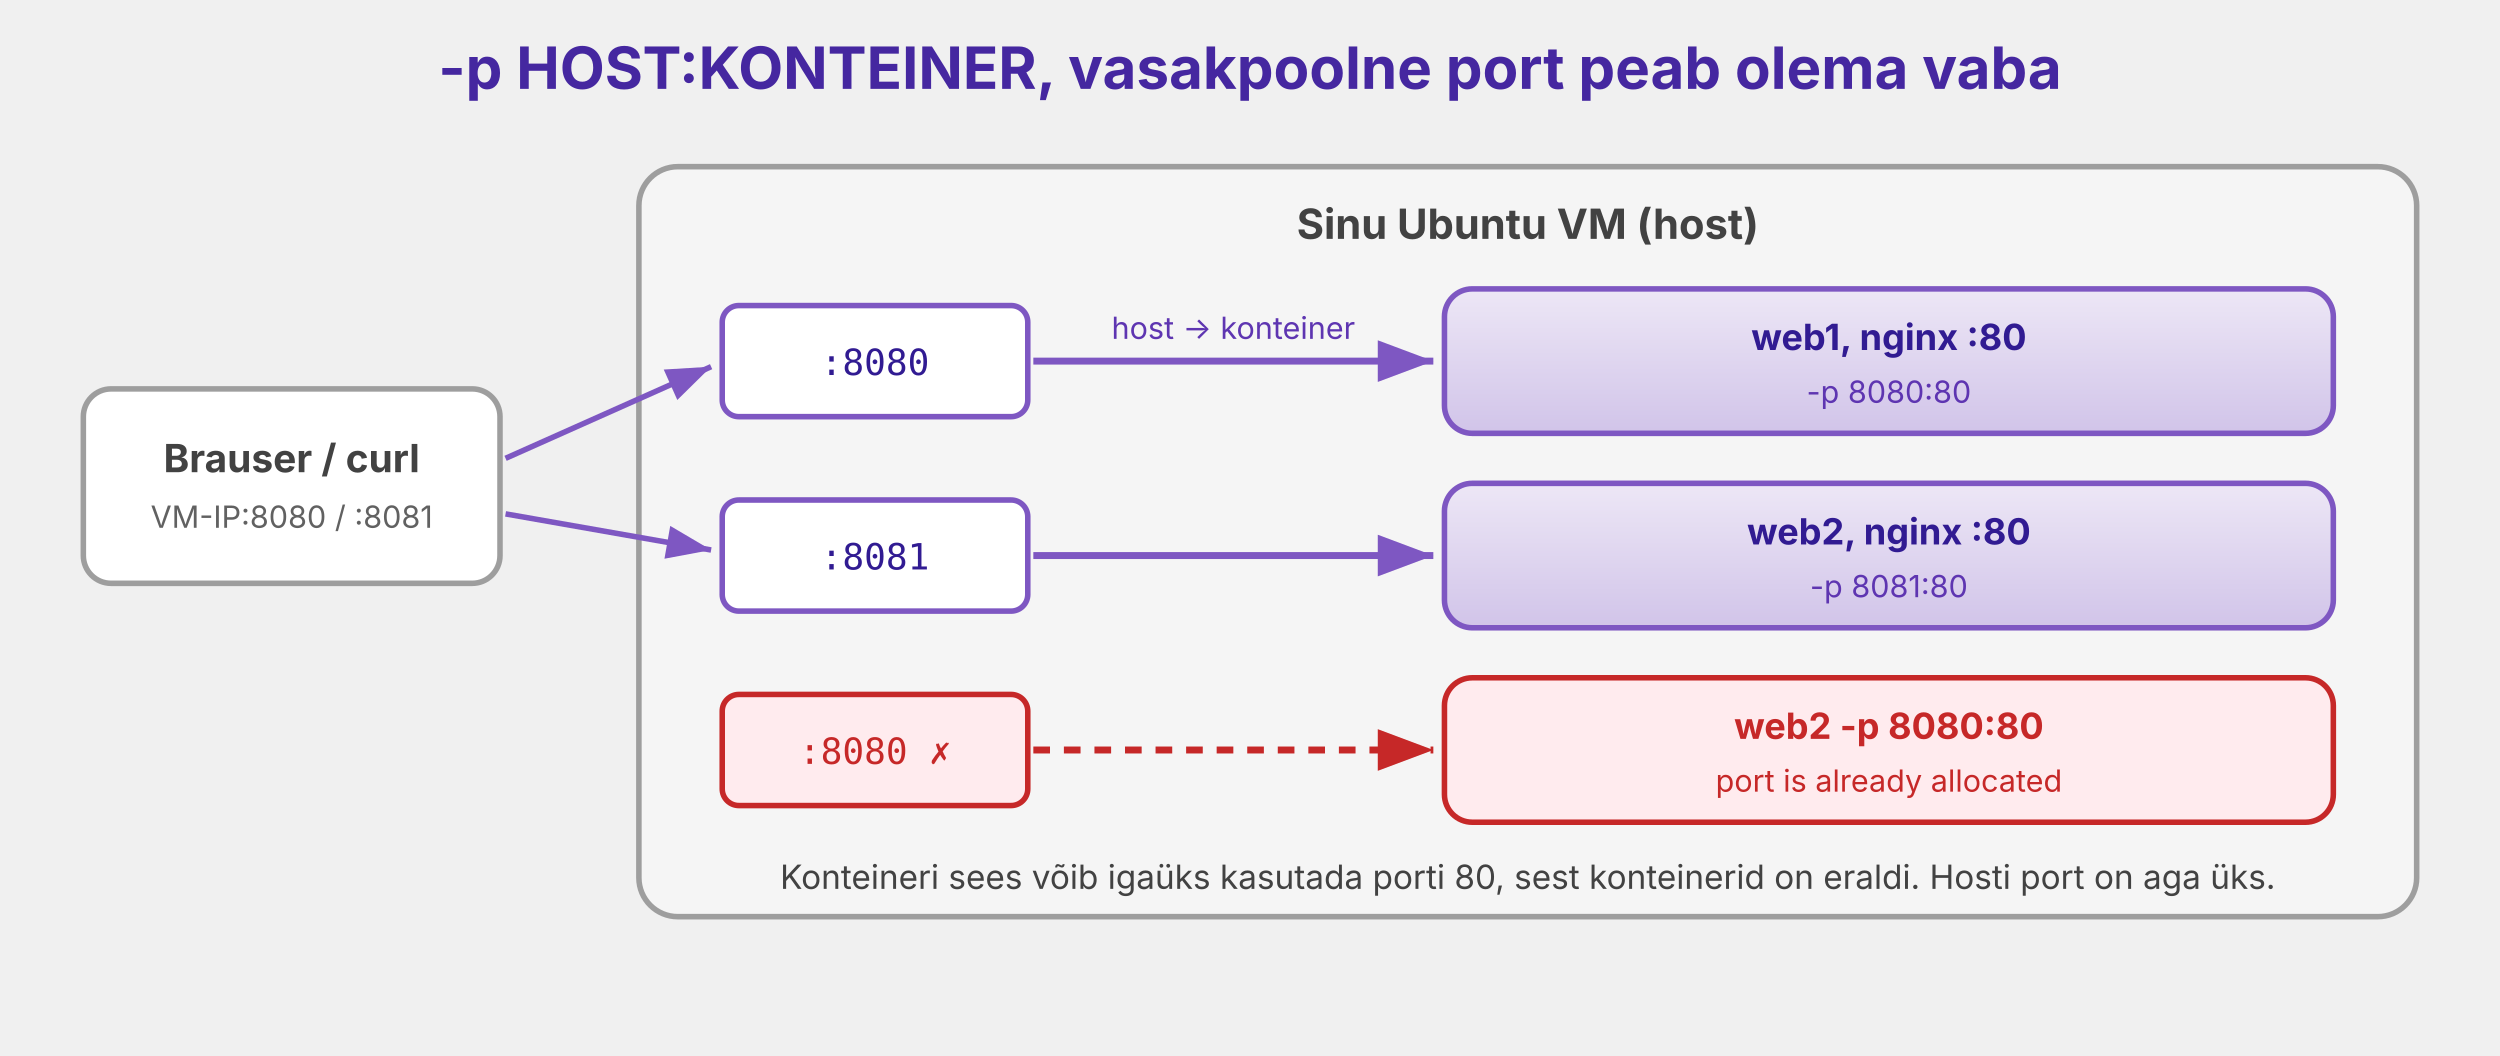
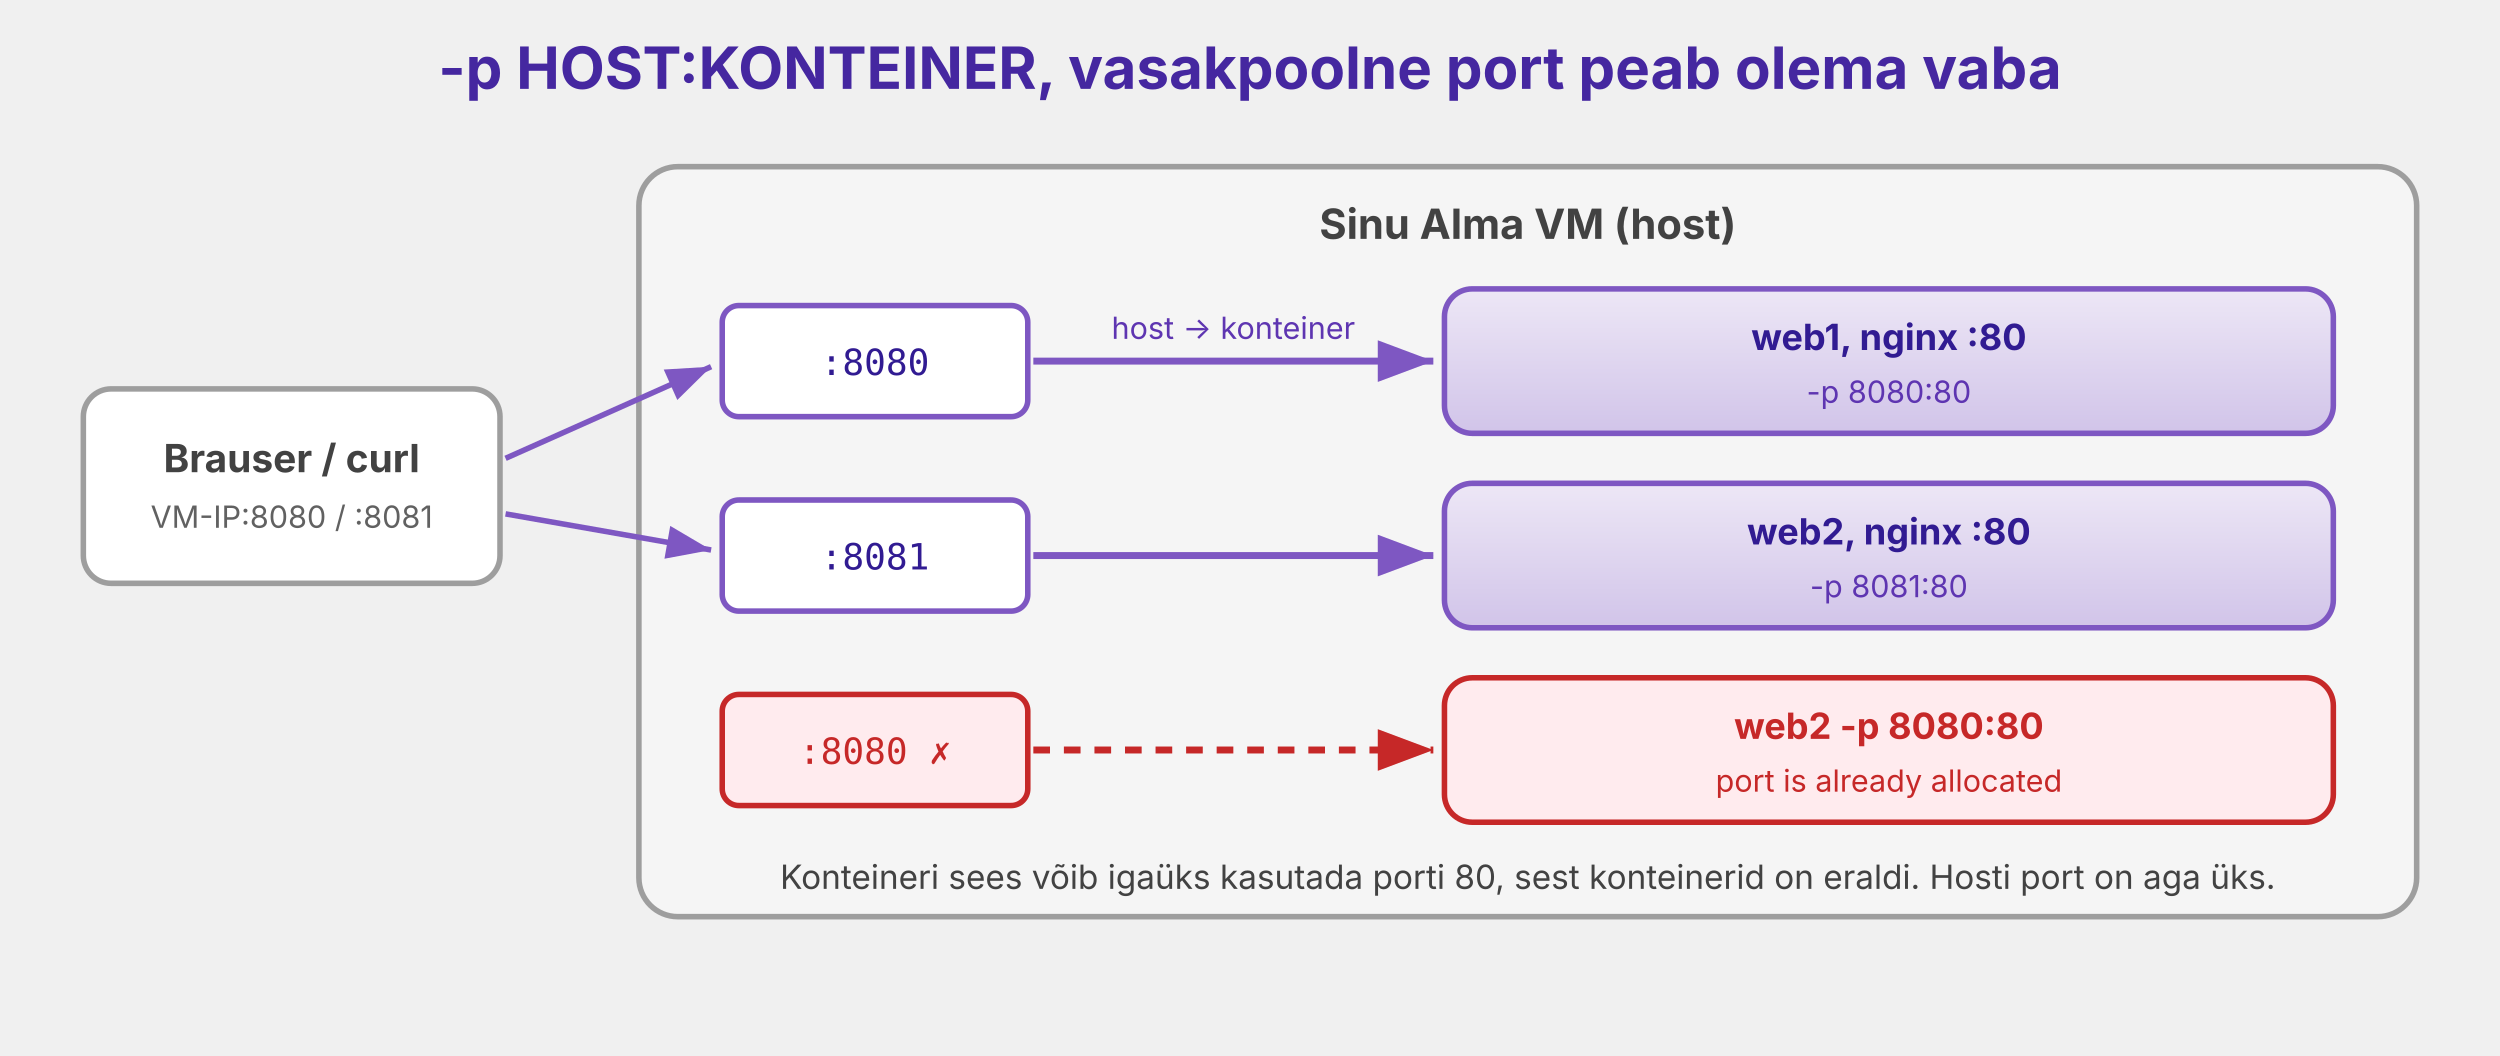
<svg xmlns="http://www.w3.org/2000/svg" viewBox="0 0 900 380" font-family="Inter, -apple-system, sans-serif">
  <defs>
    <linearGradient id="ct" x1="0" y1="0" x2="0" y2="1">
      <stop offset="0" stop-color="#ede7f6" />
      <stop offset="1" stop-color="#d1c4e9" />
    </linearGradient>
    <marker id="a5" markerWidth="10" markerHeight="10" refX="8" refY="3" orient="auto">
      <path d="M0,0 L8,3 L0,6 Z" fill="#7e57c2" />
    </marker>
    <marker id="ar" markerWidth="10" markerHeight="10" refX="8" refY="3" orient="auto">
      <path d="M0,0 L8,3 L0,6 Z" fill="#c62828" />
    </marker>
  </defs>
  <text x="450" y="32" text-anchor="middle" font-size="21" font-weight="700" fill="#4527a0">-p HOST:KONTEINER, vasakpoolne port peab olema vaba</text>
  <rect x="30" y="140" width="150" height="70" rx="10" fill="#fff" stroke="#9e9e9e" stroke-width="2" />
  <text x="105" y="170" text-anchor="middle" font-size="14" font-weight="700" fill="#424242">Brauser / curl</text>
  <text x="105" y="190" text-anchor="middle" font-size="11" fill="#616161">VM-IP:8080 / :8081</text>
  <rect x="230" y="60" width="640" height="270" rx="14" fill="#f5f5f5" stroke="#9e9e9e" stroke-width="2" />
-   <text x="550" y="86" text-anchor="middle" font-size="15" font-weight="700" fill="#424242">Sinu Ubuntu VM (host)</text>
+   <text x="550" y="86" text-anchor="middle" font-size="15" font-weight="700" fill="#424242">Sinu Alma VM (host)</text>
  <g font-family="JetBrains Mono, monospace" font-size="13">
    <rect x="260" y="110" width="110" height="40" rx="6" fill="#fff" stroke="#7e57c2" stroke-width="2" />
    <text x="315" y="135" text-anchor="middle" fill="#311b92">:8080</text>
    <rect x="260" y="180" width="110" height="40" rx="6" fill="#fff" stroke="#7e57c2" stroke-width="2" />
    <text x="315" y="205" text-anchor="middle" fill="#311b92">:8081</text>
    <rect x="260" y="250" width="110" height="40" rx="6" fill="#ffebee" stroke="#c62828" stroke-width="2" />
    <text x="315" y="275" text-anchor="middle" fill="#c62828">:8080 ✗</text>
  </g>
  <g font-size="13">
    <rect x="520" y="104" width="320" height="52" rx="10" fill="url(#ct)" stroke="#7e57c2" stroke-width="2" />
    <text x="680" y="126" text-anchor="middle" font-weight="700" fill="#311b92">web1, nginx :80</text>
    <text x="680" y="145" text-anchor="middle" font-size="11" fill="#5e35b1">-p 8080:80</text>
    <rect x="520" y="174" width="320" height="52" rx="10" fill="url(#ct)" stroke="#7e57c2" stroke-width="2" />
    <text x="680" y="196" text-anchor="middle" font-weight="700" fill="#311b92">web2, nginx :80</text>
    <text x="680" y="215" text-anchor="middle" font-size="11" fill="#5e35b1">-p 8081:80</text>
    <rect x="520" y="244" width="320" height="52" rx="10" fill="#ffebee" stroke="#c62828" stroke-width="2" />
    <text x="680" y="266" text-anchor="middle" font-weight="700" fill="#c62828">web2 -p 8080:80</text>
    <text x="680" y="285" text-anchor="middle" font-size="11" fill="#c62828">port is already allocated</text>
  </g>
  <line x1="182" y1="165" x2="256" y2="132" stroke="#7e57c2" stroke-width="2" marker-end="url(#a5)" />
  <line x1="182" y1="185" x2="256" y2="198" stroke="#7e57c2" stroke-width="2" marker-end="url(#a5)" />
  <line x1="372" y1="130" x2="516" y2="130" stroke="#7e57c2" stroke-width="2.5" marker-end="url(#a5)" />
  <line x1="372" y1="200" x2="516" y2="200" stroke="#7e57c2" stroke-width="2.5" marker-end="url(#a5)" />
  <line x1="372" y1="270" x2="516" y2="270" stroke="#c62828" stroke-width="2.5" stroke-dasharray="6 5" marker-end="url(#ar)" />
  <text x="444" y="122" text-anchor="middle" font-size="11" fill="#5e35b1">host → konteiner</text>
  <text x="550" y="320" text-anchor="middle" font-size="12" fill="#424242">Konteineri sees võib igaüks kasutada porti 80, sest konteinerid on eraldi. Hosti port on aga üks.</text>
</svg>
